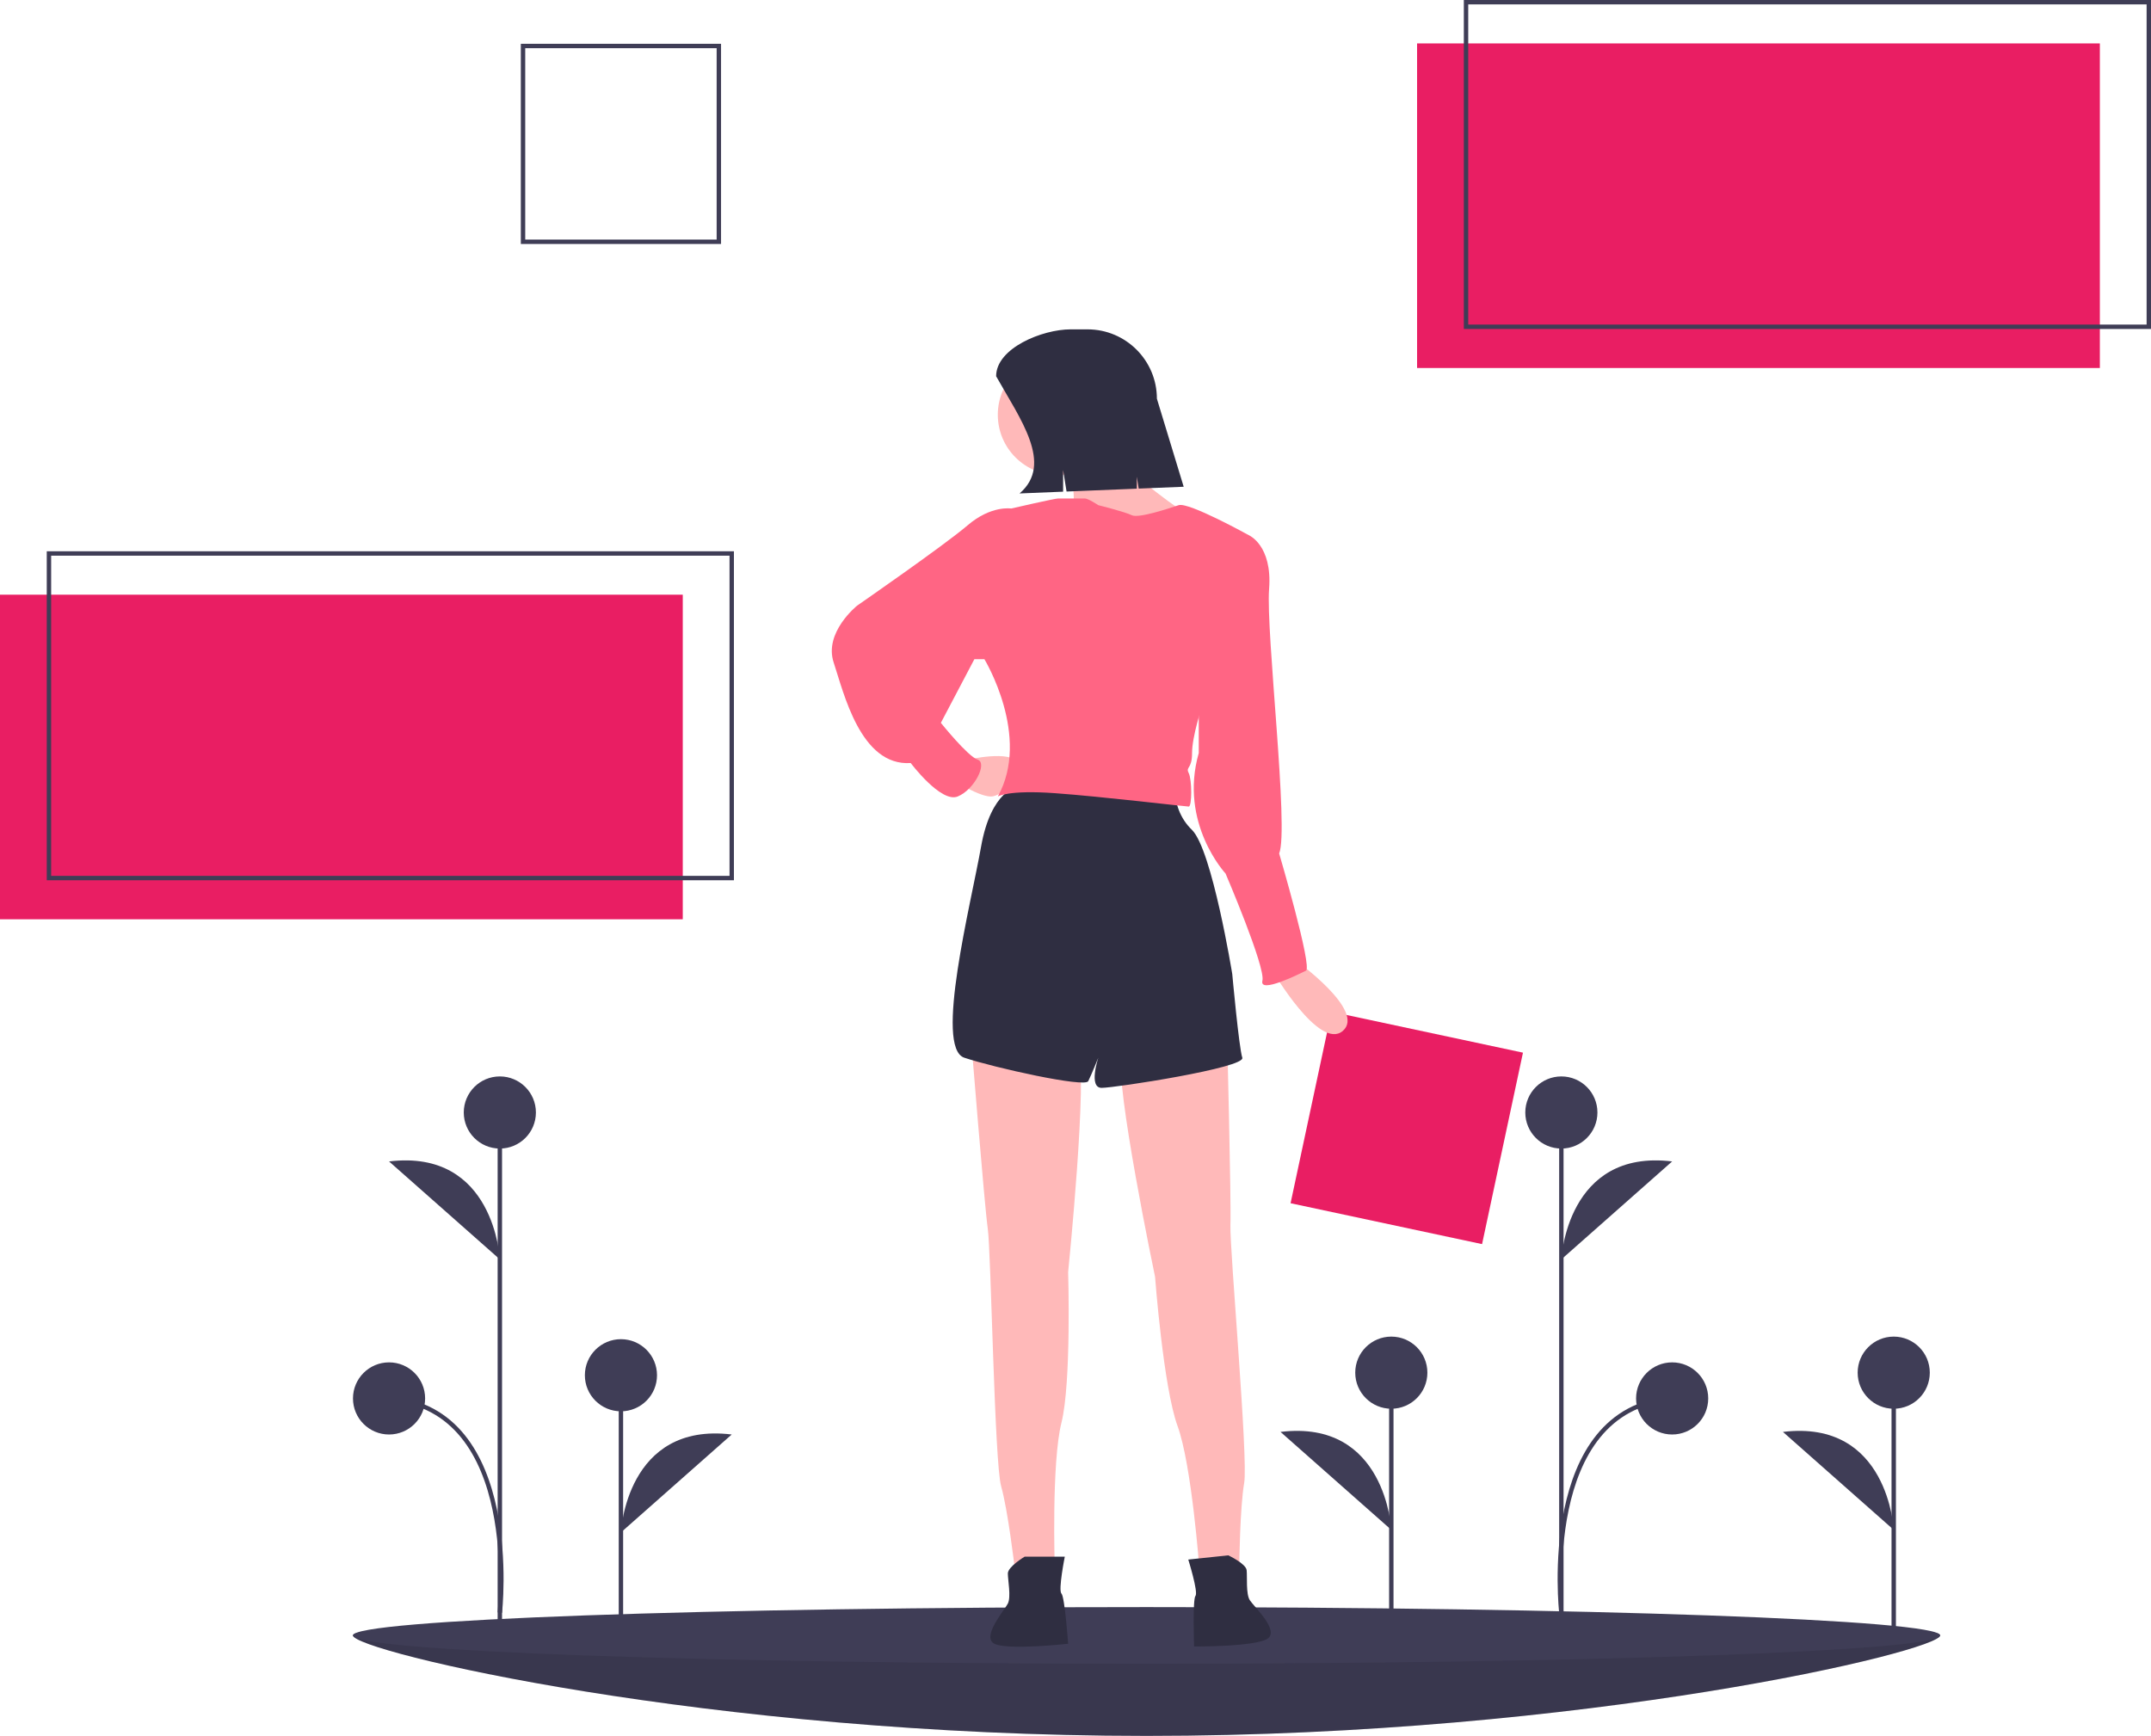
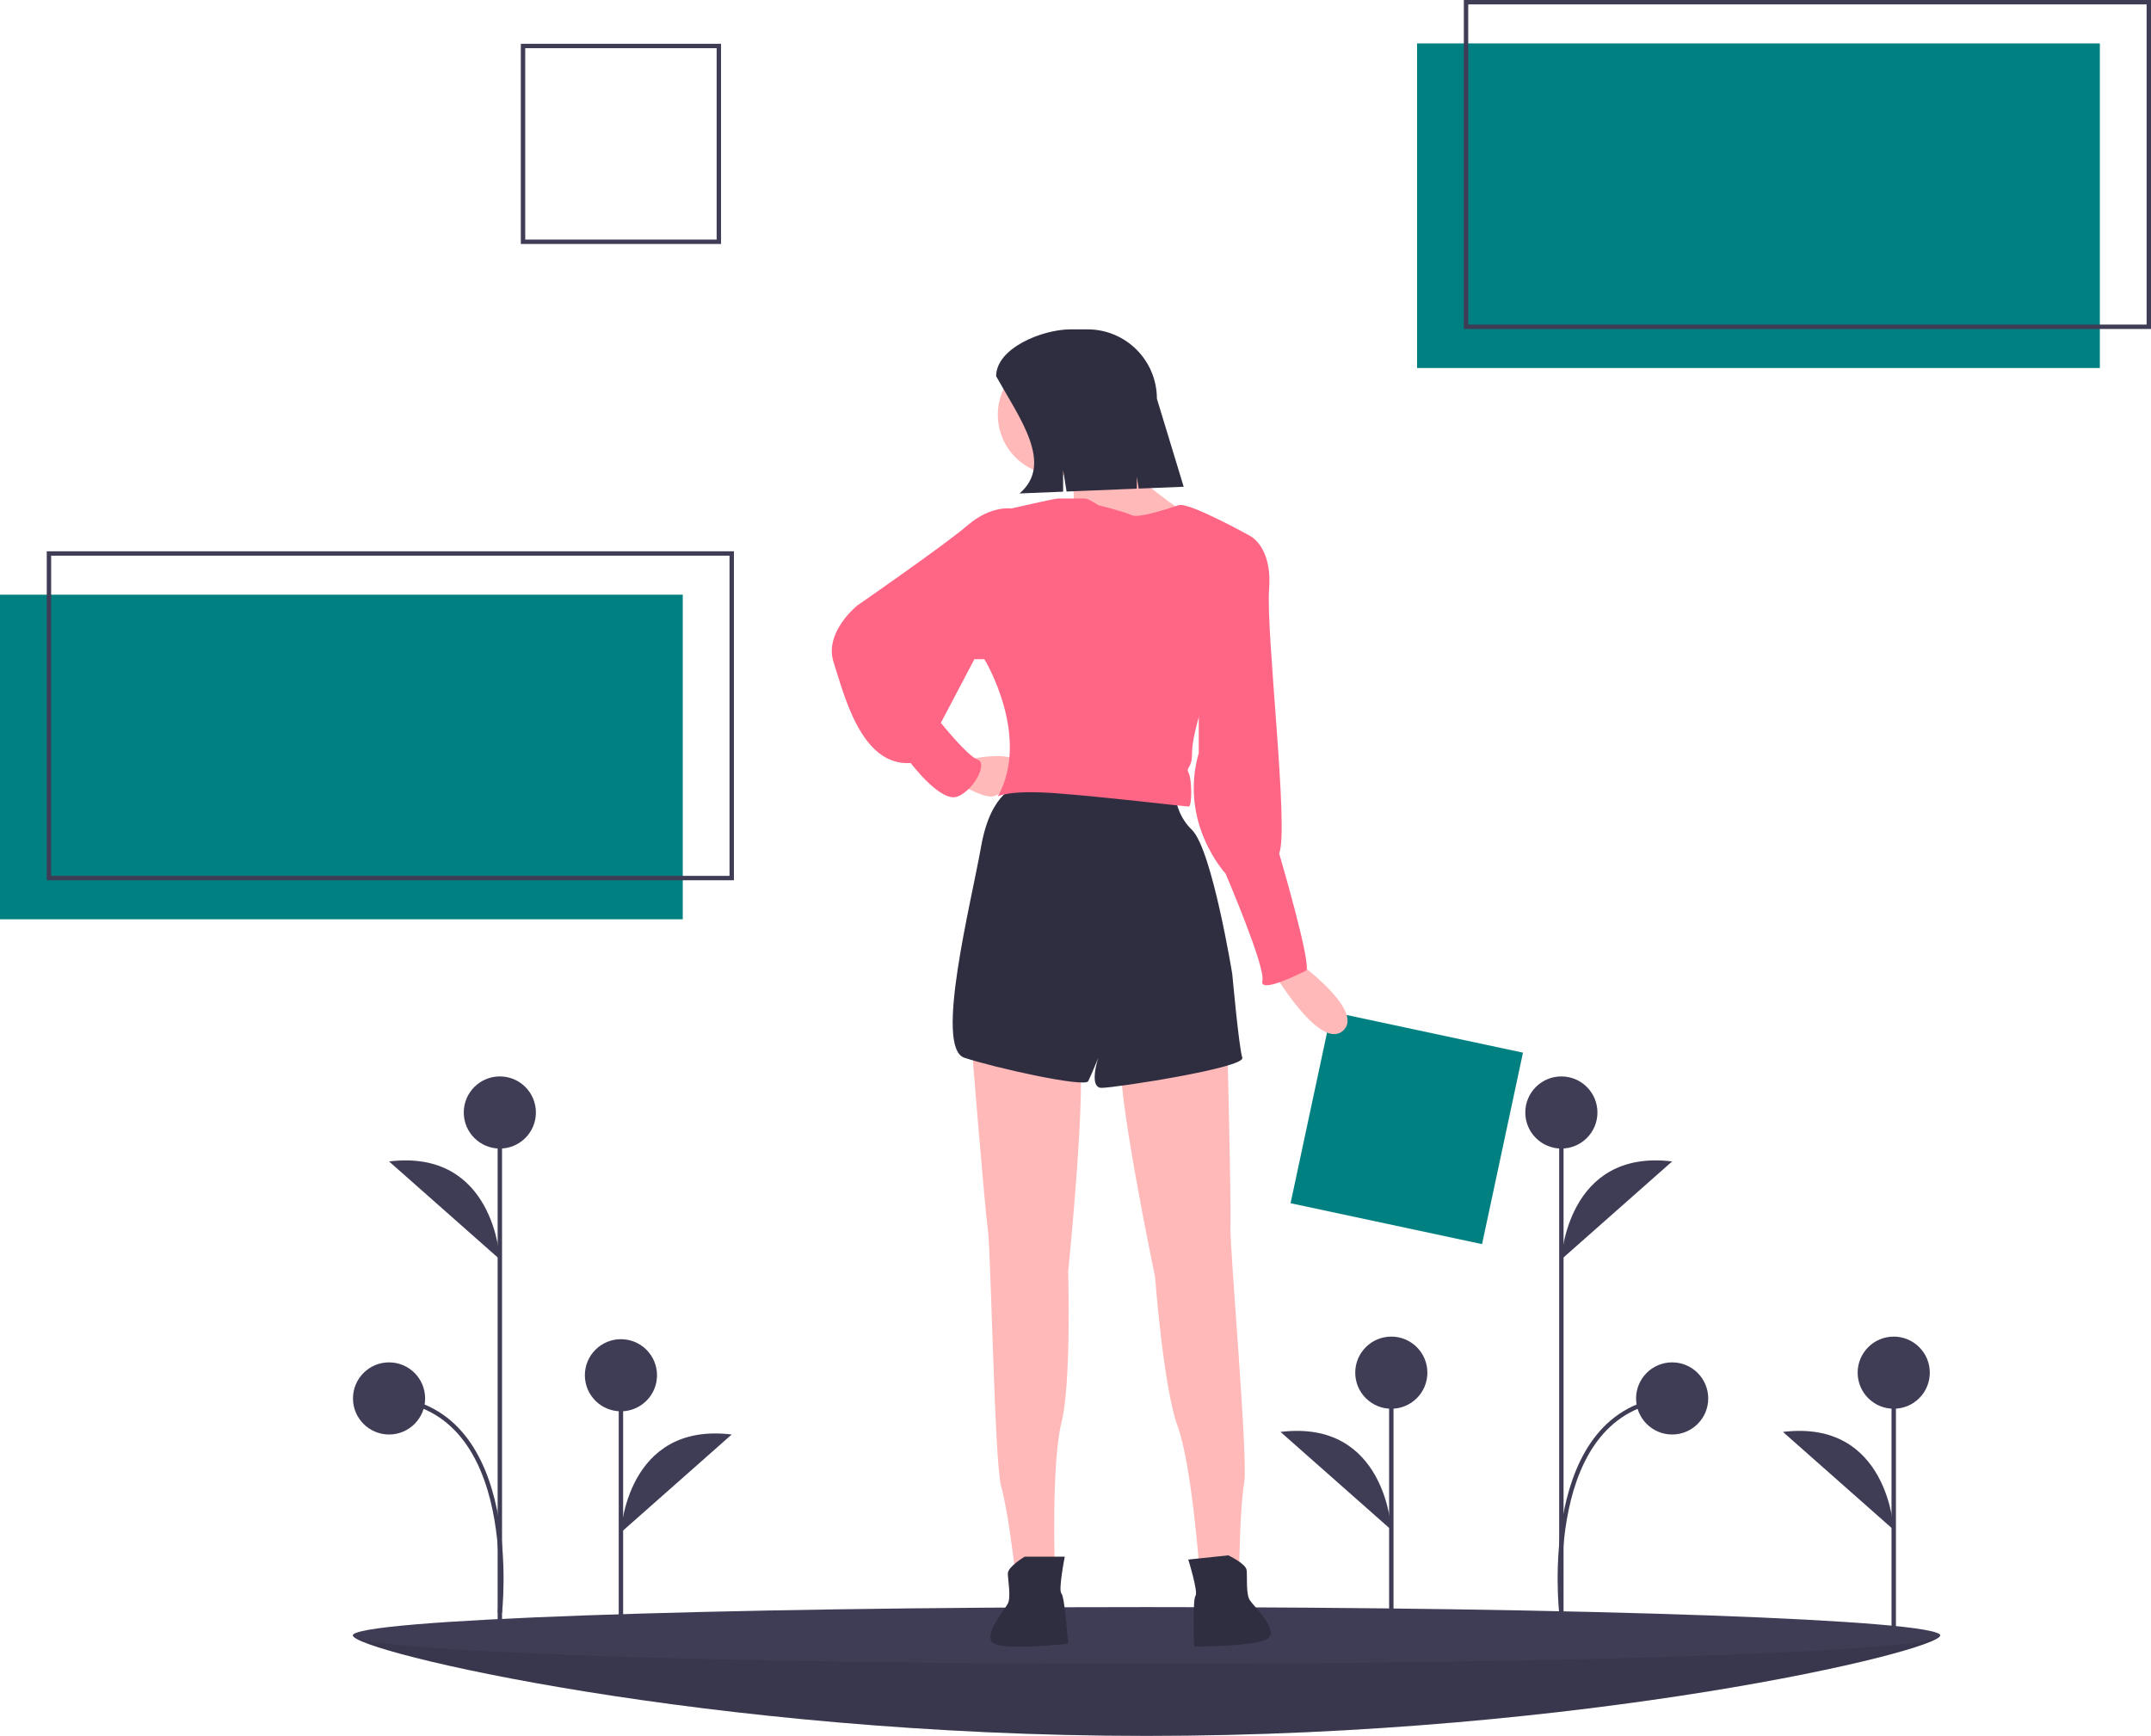
<svg xmlns="http://www.w3.org/2000/svg" data-name="Layer 1" width="979" height="790.201" viewBox="0 0 979 790.201">
  <g id="b19d480b-2e5c-428a-93f0-37b20c7a448d" data-name="ground">
    <path d="M994.014,798.867c0,7.124-161.706,45.734-361.18,45.734S271.655,805.991,271.655,798.867s161.706,4.691,361.18,4.691S994.014,791.743,994.014,798.867Z" transform="translate(-111 -54.39928)" fill="#3f3d56" />
    <path d="M994.014,798.867c0,7.124-161.706,45.734-361.18,45.734S271.655,805.991,271.655,798.867s161.706,4.691,361.18,4.691S994.014,791.743,994.014,798.867Z" transform="translate(-111 -54.39928)" opacity="0.1" />
    <ellipse cx="521.835" cy="744.468" rx="361.18" ry="12.899" fill="#3f3d56" />
  </g>
  <g id="ab3f2562-bca9-4d43-aec7-516c7578bb8d" data-name="flowers">
    <line x1="710.633" y1="738.604" x2="710.633" y2="506.417" fill="#3f3d56" stroke="#3f3d56" stroke-miterlimit="10" stroke-width="2" />
    <line x1="282.612" y1="742.122" x2="282.612" y2="626.029" fill="#3f3d56" stroke="#3f3d56" stroke-miterlimit="10" stroke-width="2" />
    <circle cx="282.612" cy="626.029" r="16.417" fill="#3f3d56" />
    <path d="M393.612,751.979s2.345-50.443,50.424-44.58" transform="translate(-111 -54.39928)" fill="#3f3d56" />
    <line x1="633.237" y1="740.95" x2="633.237" y2="624.856" fill="#3f3d56" stroke="#3f3d56" stroke-miterlimit="10" stroke-width="2" />
    <circle cx="633.237" cy="624.856" r="16.417" fill="#3f3d56" />
    <path d="M744.237,750.806s-2.345-50.443-50.424-44.58" transform="translate(-111 -54.39928)" fill="#3f3d56" />
    <line x1="861.906" y1="740.95" x2="861.906" y2="624.856" fill="#3f3d56" stroke="#3f3d56" stroke-miterlimit="10" stroke-width="2" />
    <circle cx="861.906" cy="624.856" r="16.417" fill="#3f3d56" />
    <path d="M972.906,750.806s-2.345-50.443-50.424-44.58" transform="translate(-111 -54.39928)" fill="#3f3d56" />
    <line x1="227.496" y1="738.604" x2="227.496" y2="506.417" fill="#3f3d56" stroke="#3f3d56" stroke-miterlimit="10" stroke-width="2" />
    <circle cx="227.496" cy="506.417" r="16.417" fill="#3f3d56" />
    <circle cx="177.072" cy="636.583" r="16.417" fill="#3f3d56" />
    <path d="M338.496,627.677s-2.345-50.443-50.424-44.58" transform="translate(-111 -54.39928)" fill="#3f3d56" />
    <path d="M338.496,788.491s10.554-92.818-50.424-97.509" transform="translate(-111 -54.39928)" fill="none" stroke="#3f3d56" stroke-miterlimit="10" stroke-width="2" />
    <circle cx="710.633" cy="506.417" r="16.417" fill="#3f3d56" />
    <path d="M821.633,627.677s2.345-50.443,50.424-44.58" transform="translate(-111 -54.39928)" fill="#3f3d56" />
    <path d="M821.633,788.491s-10.554-92.818,50.424-97.509" transform="translate(-111 -54.39928)" fill="none" stroke="#3f3d56" stroke-miterlimit="10" stroke-width="2" />
    <circle cx="761.058" cy="636.583" r="16.417" fill="#3f3d56" />
  </g>
  <g id="f0719385-ea67-4de2-93df-2f93190c33e6" data-name="woman">
-     <rect x="706.712" y="523.291" width="89.122" height="89.122" transform="translate(24.19656 -198.809) rotate(12.05764)" fill="#e91e63" />
+     <rect x="706.712" y="523.291" width="89.122" height="89.122" transform="translate(24.19656 -198.809) rotate(12.05764)" fill="#008080" />
    <path id="ae36c3dd-7325-441a-986f-f572badd95bc-471" data-name="right hand" d="M700.811,491.679s32.013,22.866,21.342,32.013S690.14,496.252,690.14,496.252Z" transform="translate(-111 -54.39928)" fill="#ffb9b9" />
    <path id="a62fff18-8892-42d4-80fd-3866da1ea571-472" data-name="left leg" d="M552.943,526.74s6.098,76.221,7.622,86.891,3.049,106.709,6.098,117.38,6.098,36.586,6.098,36.586H591.053s-1.524-47.257,3.049-65.55,3.049-68.598,3.049-68.598,9.146-89.94,4.573-102.136S552.943,526.74,552.943,526.74Z" transform="translate(-111 -54.39928)" fill="#ffb9b9" />
    <path id="a7318984-040f-4fc3-86a6-953621afd18f-473" data-name="left shoe" d="M577.333,763.024s-7.622,4.573-7.622,7.622,1.524,10.671,0,13.72-12.195,15.244-6.098,18.293,33.537,0,33.537,0-1.524-21.342-3.049-22.866,1.524-16.769,1.524-16.769Z" transform="translate(-111 -54.39928)" fill="#2f2e41" />
    <path id="a18c6c71-d9e5-4769-9c45-332356aaad40-474" data-name="right leg" d="M669.475,524.872s1.937,76.44,1.541,87.211,8.169,106.439,6.257,117.371-2.224,37.024-2.224,37.024l-18.192,1.92s-3.444-47.156-9.912-64.868-10.232-67.9-10.232-67.9-18.537-88.483-15.269-101.091S669.475,524.872,669.475,524.872Z" transform="translate(-111 -54.39928)" fill="#ffb9b9" />
    <path id="b445673f-d55c-440d-9265-e0f6f4384e92-475" data-name="right shoe" d="M670.021,762.411s8.06,3.748,8.38,6.78-.396,10.772,1.44,13.644,13.728,13.88,7.984,17.552-33.352,3.52-33.352,3.52-.724-21.384.632-23.06-3.276-16.516-3.276-16.516Z" transform="translate(-111 -54.39928)" fill="#2f2e41" />
    <path id="b24d9d75-0c14-4761-bcd9-0141722f6ab9-476" data-name="pants" d="M574.285,412.409s-12.195,1.524-16.769,27.439-21.342,91.465-7.622,96.038,54.879,13.72,56.403,10.671,4.573-10.671,4.573-10.671-4.573,13.72,1.524,13.72,65.55-9.146,64.025-13.72-4.573-38.11-4.573-38.11-9.146-56.403-18.293-65.55a24.999,24.999,0,0,1-7.622-19.817Z" transform="translate(-111 -54.39928)" fill="#2f2e41" />
    <path id="a623e943-b2fb-4cf0-84ac-14e2741ec9b3-477" data-name="left hand" d="M551.418,400.214s19.817-4.573,22.866,1.524-7.622,15.244-12.195,15.244-12.195-4.573-12.195-4.573Z" transform="translate(-111 -54.39928)" fill="#ffb9b9" />
    <circle id="aec06241-7975-4084-a0e1-2aae67cf4372" data-name="head" cx="481.577" cy="188.801" r="27.439" fill="#ffb9b9" />
    <path id="e1a5dc11-bb8d-4cf9-9d5f-cc3caf7654e4-478" data-name="neck" d="M597.151,263.017s4.573,21.342,1.524,21.342,22.866,13.72,22.866,13.72l19.817-3.049,6.098-9.146s-32.013-21.342-32.013-33.537S597.151,263.017,597.151,263.017Z" transform="translate(-111 -54.39928)" fill="#ffb9b9" />
    <path id="abced657-03a0-4589-99b7-99fe0bd67324-479" data-name="upper body" d="M610.87,284.359s-4.573-3.049-6.098-3.049H592.577c-1.524,0-21.342,4.573-21.342,4.573L559.04,354.482s21.342,35.061,6.098,62.501c0,0,4.573-3.049,25.915-1.524s59.452,6.098,60.976,6.098,1.524-12.195,0-15.244,1.524-1.524,1.524-9.146,4.573-21.342,4.573-21.342l21.342-77.745s-27.439-15.244-32.013-13.72-18.293,6.098-21.342,4.573S610.87,284.359,610.87,284.359Z" transform="translate(-111 -54.39928)" fill="#ff6584" />
    <path id="ac5355b5-fe6d-4cac-8416-568b37b82055-480" data-name="left arm" d="M575.809,287.408l-4.573-1.524s-9.146-1.524-19.817,7.622-50.306,36.586-50.306,36.586-15.244,12.195-10.671,25.915,12.195,47.257,35.061,45.732c0,0,13.72,18.293,21.342,15.244s13.72-15.244,9.146-16.769-16.769-16.769-16.769-16.769l15.244-28.964h4.573l16.769-9.146Z" transform="translate(-111 -54.39928)" fill="#ff6584" />
    <path id="bbfb65e5-af11-42b0-84c8-419de26da4a4-481" data-name="right arm" d="M667.274,296.554l12.195,1.524s10.671,4.573,9.146,24.391,9.146,109.758,4.573,120.428c0,0,15.244,51.83,12.195,53.354s-21.342,10.671-19.817,4.573S668.798,452.044,668.798,452.044s-21.342-22.866-12.195-54.879v-25.915Z" transform="translate(-111 -54.39928)" fill="#ff6584" />
    <path id="b4f25da6-b4a0-4bb2-b4da-2cd048bf1670-482" data-name="hair" d="M575.047,279.023l19.817-.809v-9.862l1.568,9.798,31.969-1.305v-5.444l.865,5.409,20.476-.836-12.195-40.073A31.575,31.575,0,0,0,605.973,204.327H598.237c-12.808,0-33.861,8.534-33.861,21.342C575.31,245.145,590.629,265.627,575.047,279.023Z" transform="translate(-111 -54.39928)" fill="#2f2e41" />
  </g>
  <g id="a0d75b13-789a-427c-b6ce-87e1117c1e36" data-name="objects">
    <rect id="f48beb42-1425-4c1f-8a80-c4b29bfc69ca" data-name="outline" x="238.05" y="20.935" width="89.122" height="89.122" fill="none" stroke="#3f3d56" stroke-miterlimit="10" stroke-width="2" />
    <g id="e5668835-c1a2-4738-803a-e82934b413de" data-name="second object">
-       <rect id="ab26e1cd-ed2d-4718-9a90-5508d704a3b1" data-name="fill" x="644.964" y="19.763" width="310.755" height="147.755" fill="#e91e63" />
+       <rect id="ab26e1cd-ed2d-4718-9a90-5508d704a3b1" data-name="fill" x="644.964" y="19.763" width="310.755" height="147.755" fill="#008080" />
      <rect id="ea8f1f59-00f0-4c1b-ada9-716e448c4de5" data-name="outline" x="667.245" y="1" width="310.755" height="147.755" fill="none" stroke="#3f3d56" stroke-miterlimit="10" stroke-width="2" />
    </g>
    <g id="ba29742d-42d4-459b-9ccd-d399049cb642" data-name="first object">
-       <rect id="bd7d2a9f-47f9-417c-9ce5-d36b6a614406" data-name="fill" y="270.712" width="310.755" height="147.755" fill="#e91e63" />
+       <rect id="bd7d2a9f-47f9-417c-9ce5-d36b6a614406" data-name="fill" y="270.712" width="310.755" height="147.755" fill="#008080" />
      <rect id="b1bb1ad4-cb36-48f5-bc5b-cbf5d51e5b88" data-name="outline" x="22.281" y="251.95" width="310.755" height="147.755" fill="none" stroke="#3f3d56" stroke-miterlimit="10" stroke-width="2" />
    </g>
  </g>
</svg>
